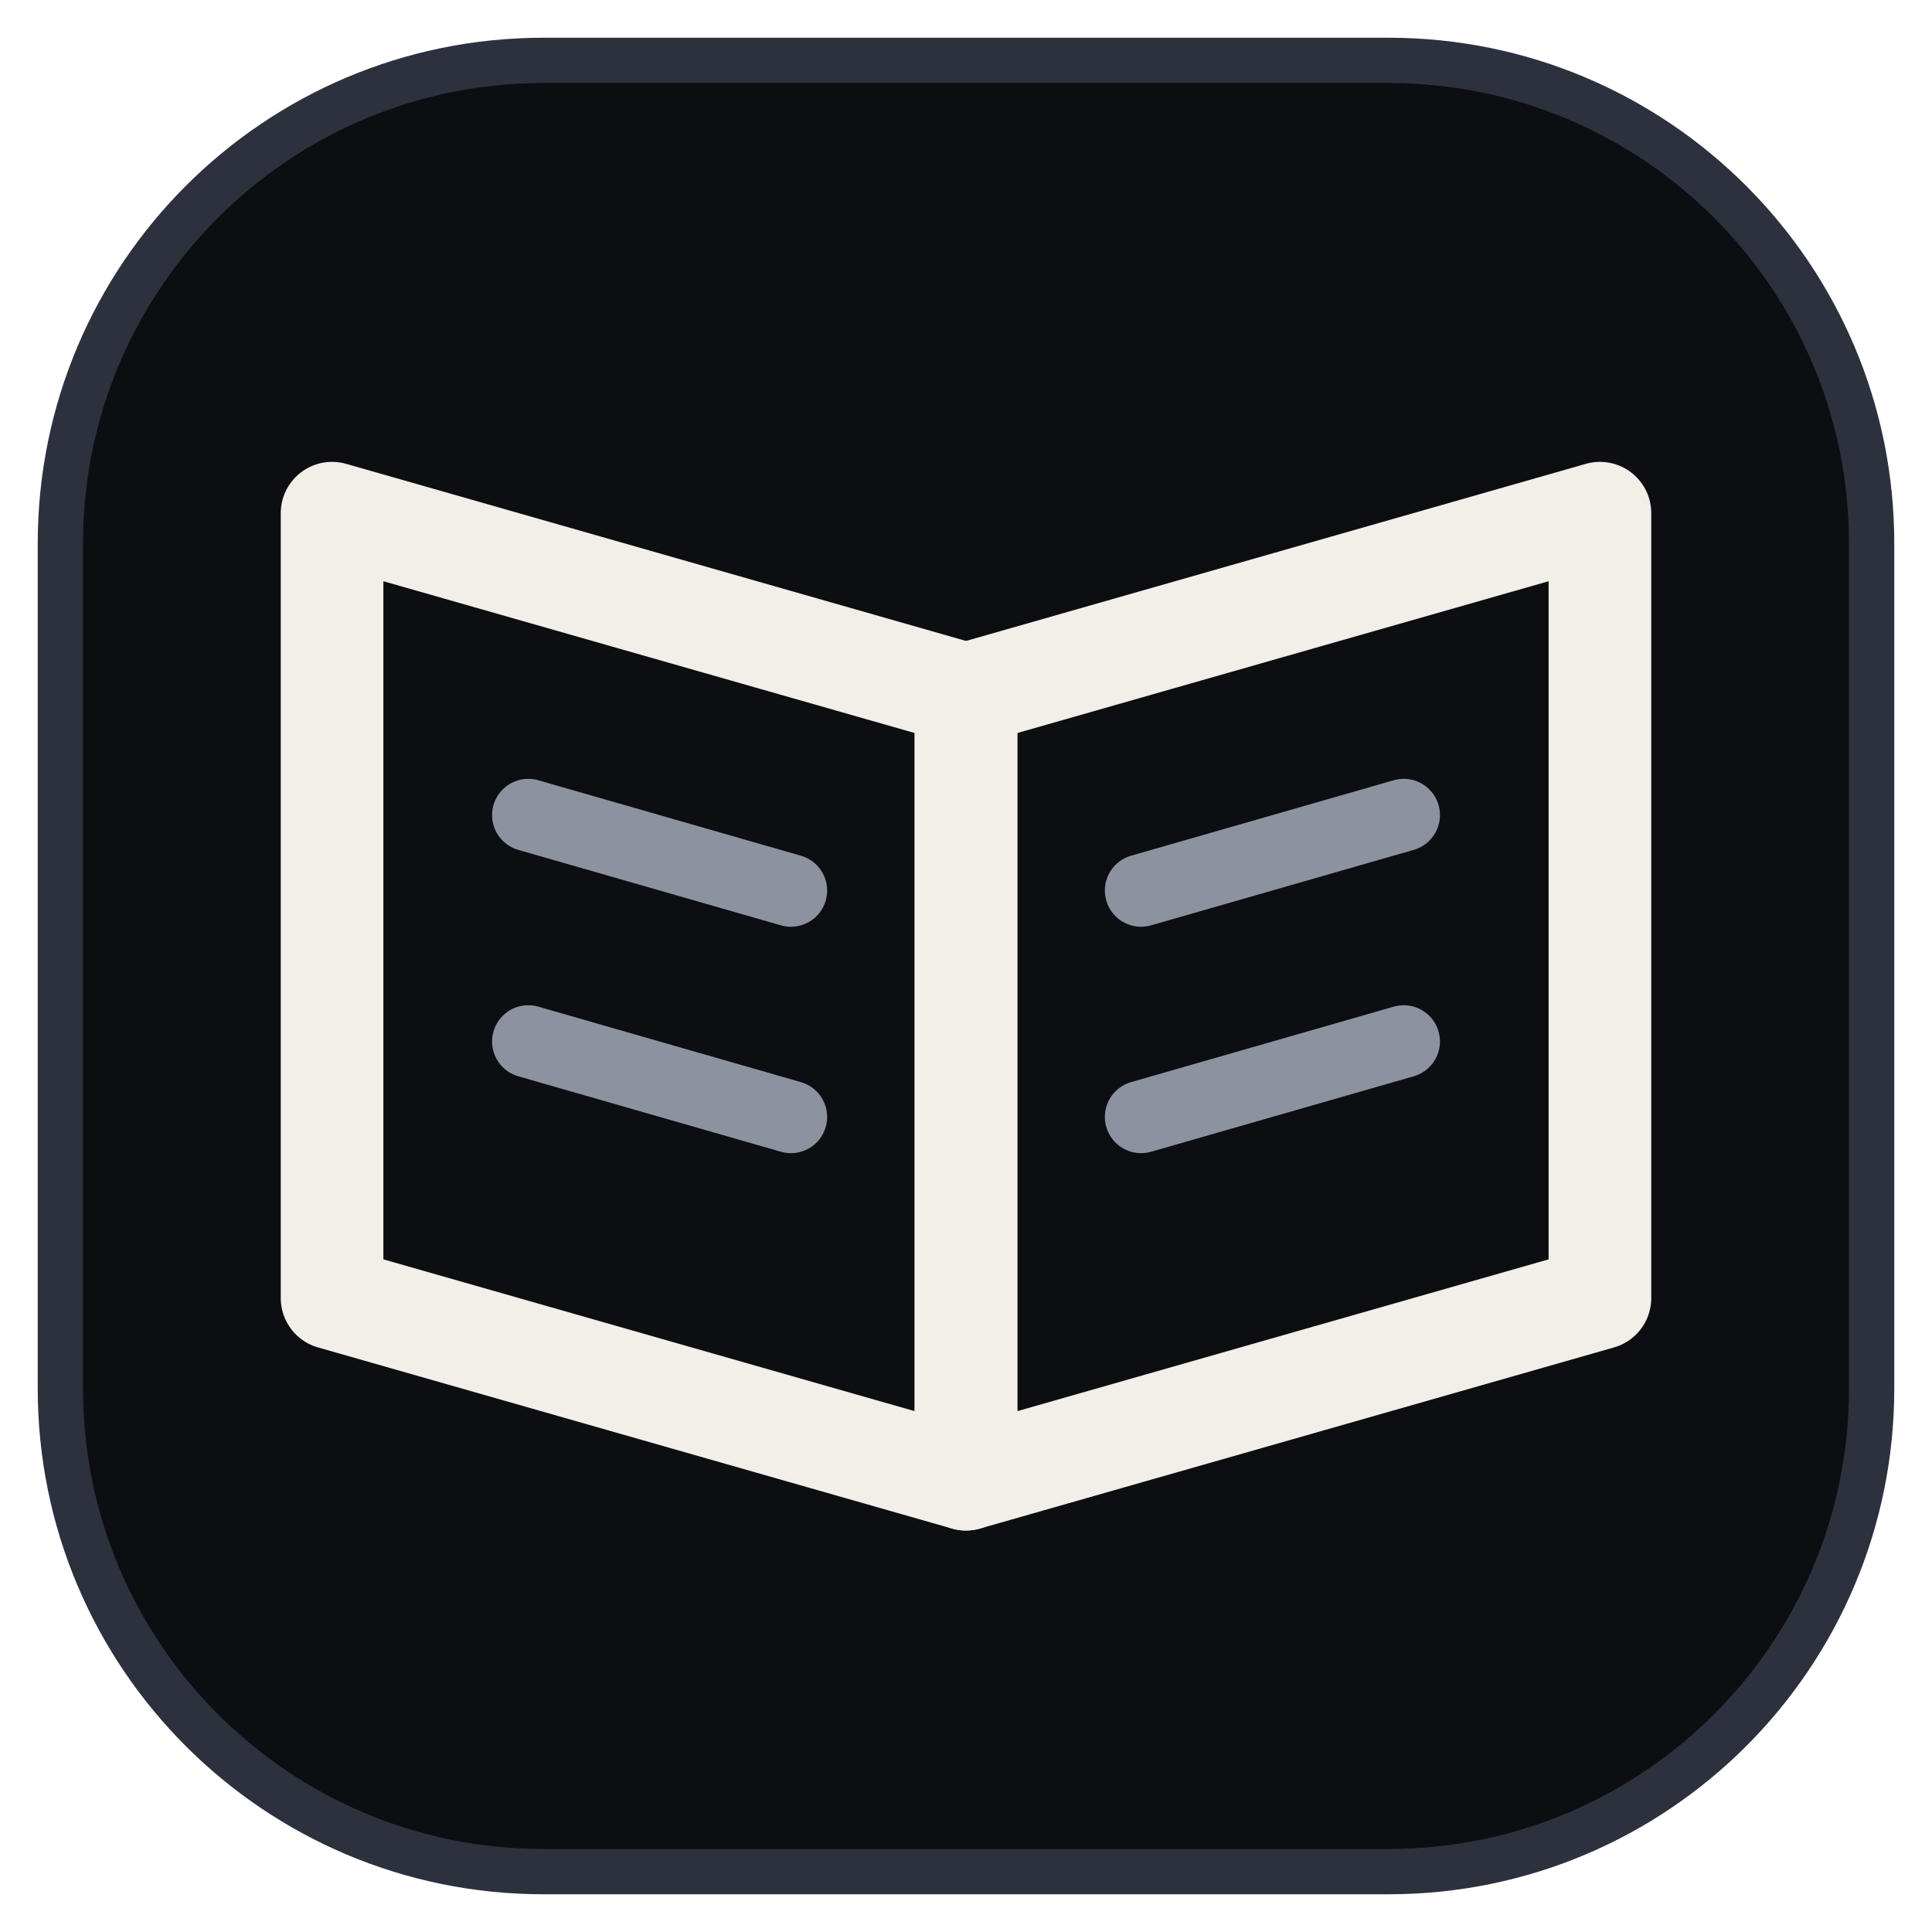
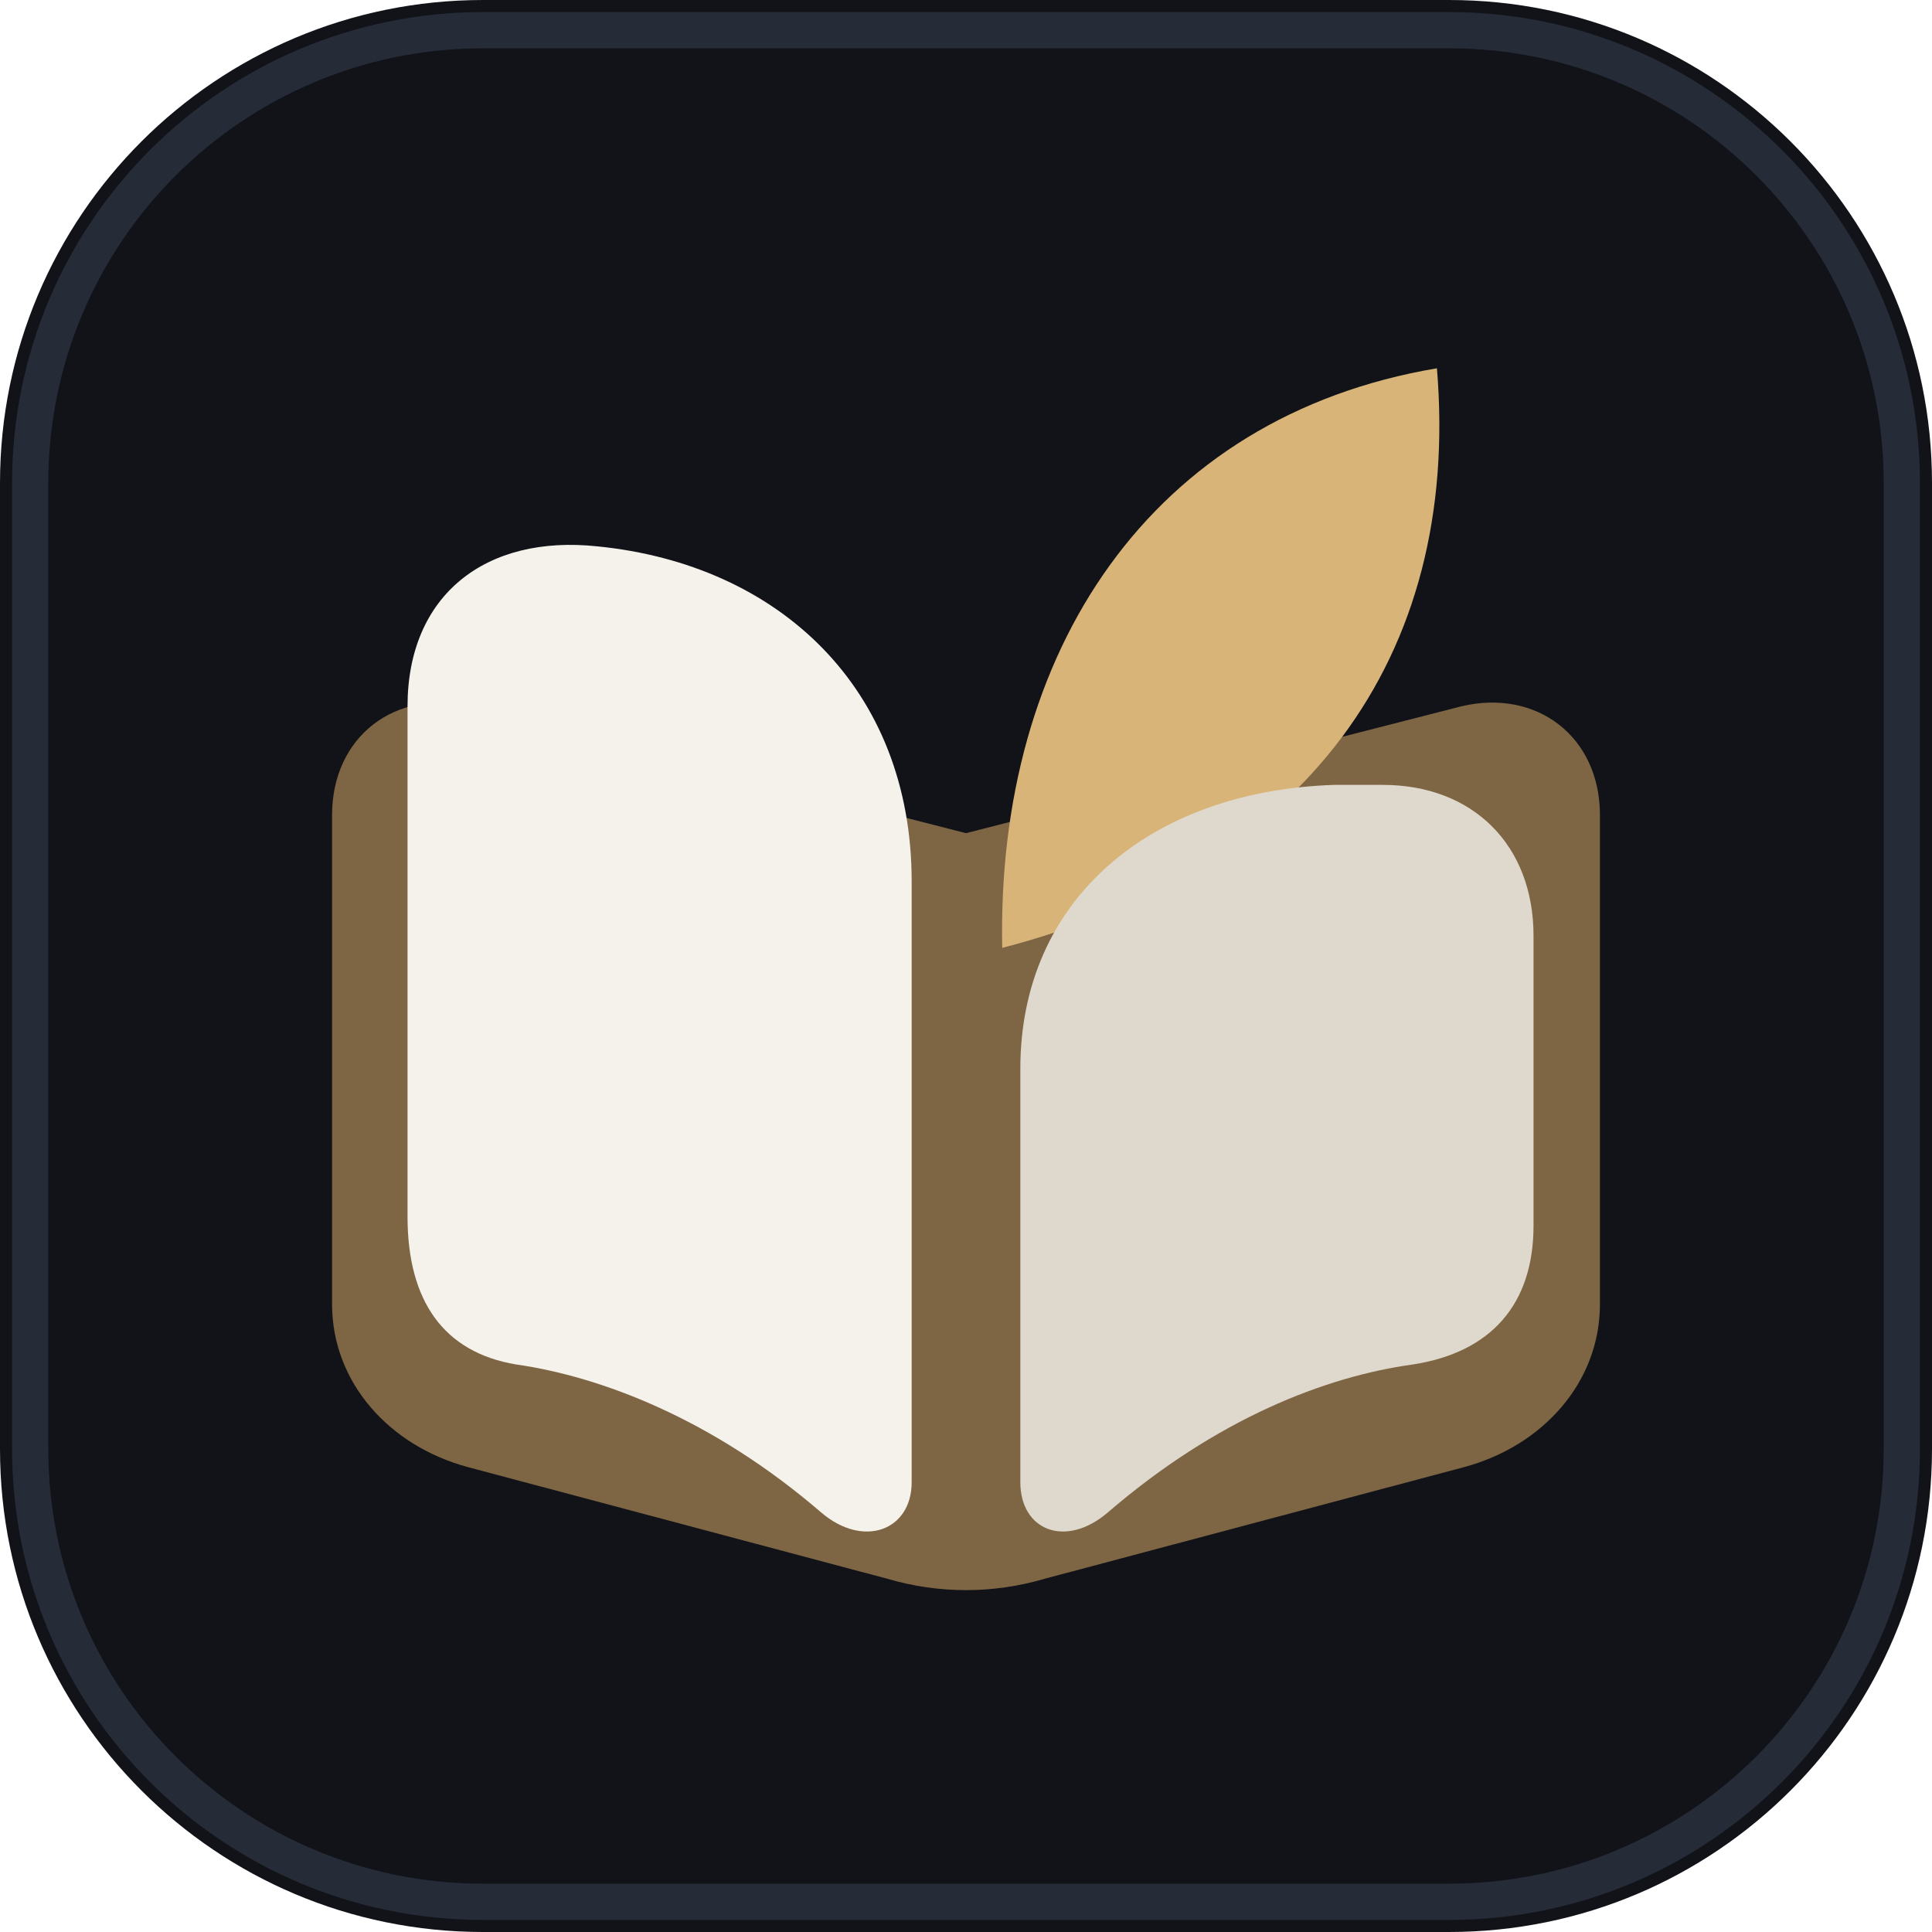
<svg xmlns="http://www.w3.org/2000/svg" viewBox="0 0 64 64" width="64" height="64" fill="none">
-   <rect x="2" y="2" width="60" height="60" rx="16" fill="#0d0e12" stroke="#2c313d" stroke-width="1.5" />
-   <path d="M11 17L32 23V49L11 43V17Z" stroke="#f2efe8" stroke-width="3.4" stroke-linecap="round" stroke-linejoin="round" />
-   <path d="M53 17L32 23V49L53 43V17Z" stroke="#f2efe8" stroke-width="3.4" stroke-linecap="round" stroke-linejoin="round" />
-   <path d="M17.5 27L26.2 29.5M17.5 34.5L26.2 37M37.8 29.5L46.5 27M37.8 37L46.5 34.5" stroke="#8c929f" stroke-width="2.4" stroke-linecap="round" />
+   <rect x="0" y="0" width="64" height="64" rx="16" fill="#111319" />
+   <rect x="1" y="1" width="62" height="62" rx="15" stroke="#262b38" stroke-width="1.2" />
+   <path d="M11 27C11 24.4 13.1 22.8 15.6 23.4L32 27.6L48.4 23.4C50.9 22.8 53 24.4 53 27V43.2C53 45.8 51.1 47.9 48.5 48.6L34.6 52.3C32.9 52.8 31.1 52.8 29.4 52.3L15.5 48.6C12.9 47.9 11 45.8 11 43.2V27Z" fill="#7e6644" />
+   <path d="M33.2 31.4C33 21.6 38.1 13.8 47.6 12.2C48.4 21.8 43.2 28.8 33.2 31.4Z" fill="#d9b478" />
+   <path d="M13.5 23.4C13.5 19.7 16.1 17.7 19.8 18.1C25.8 18.7 30.2 22.8 30.2 29.2V49.1C30.2 50.7 28.6 51.3 27.2 50.1C23.6 47 19.9 45.6 17.1 45.2C14.7 44.8 13.5 43.1 13.5 40.3V23.4Z" fill="#f5f2eb" />
+   <path d="M33.8 35.4C33.8 29.8 38.1 26.2 44.2 26H45.8C48.8 26 50.8 28 50.8 31V40.6C50.8 43.2 49.4 44.8 46.8 45.2C43.9 45.6 40.3 47 36.7 50.1C35.3 51.3 33.8 50.7 33.8 49.1V35.4Z" fill="#dfd9cd" />
</svg>
